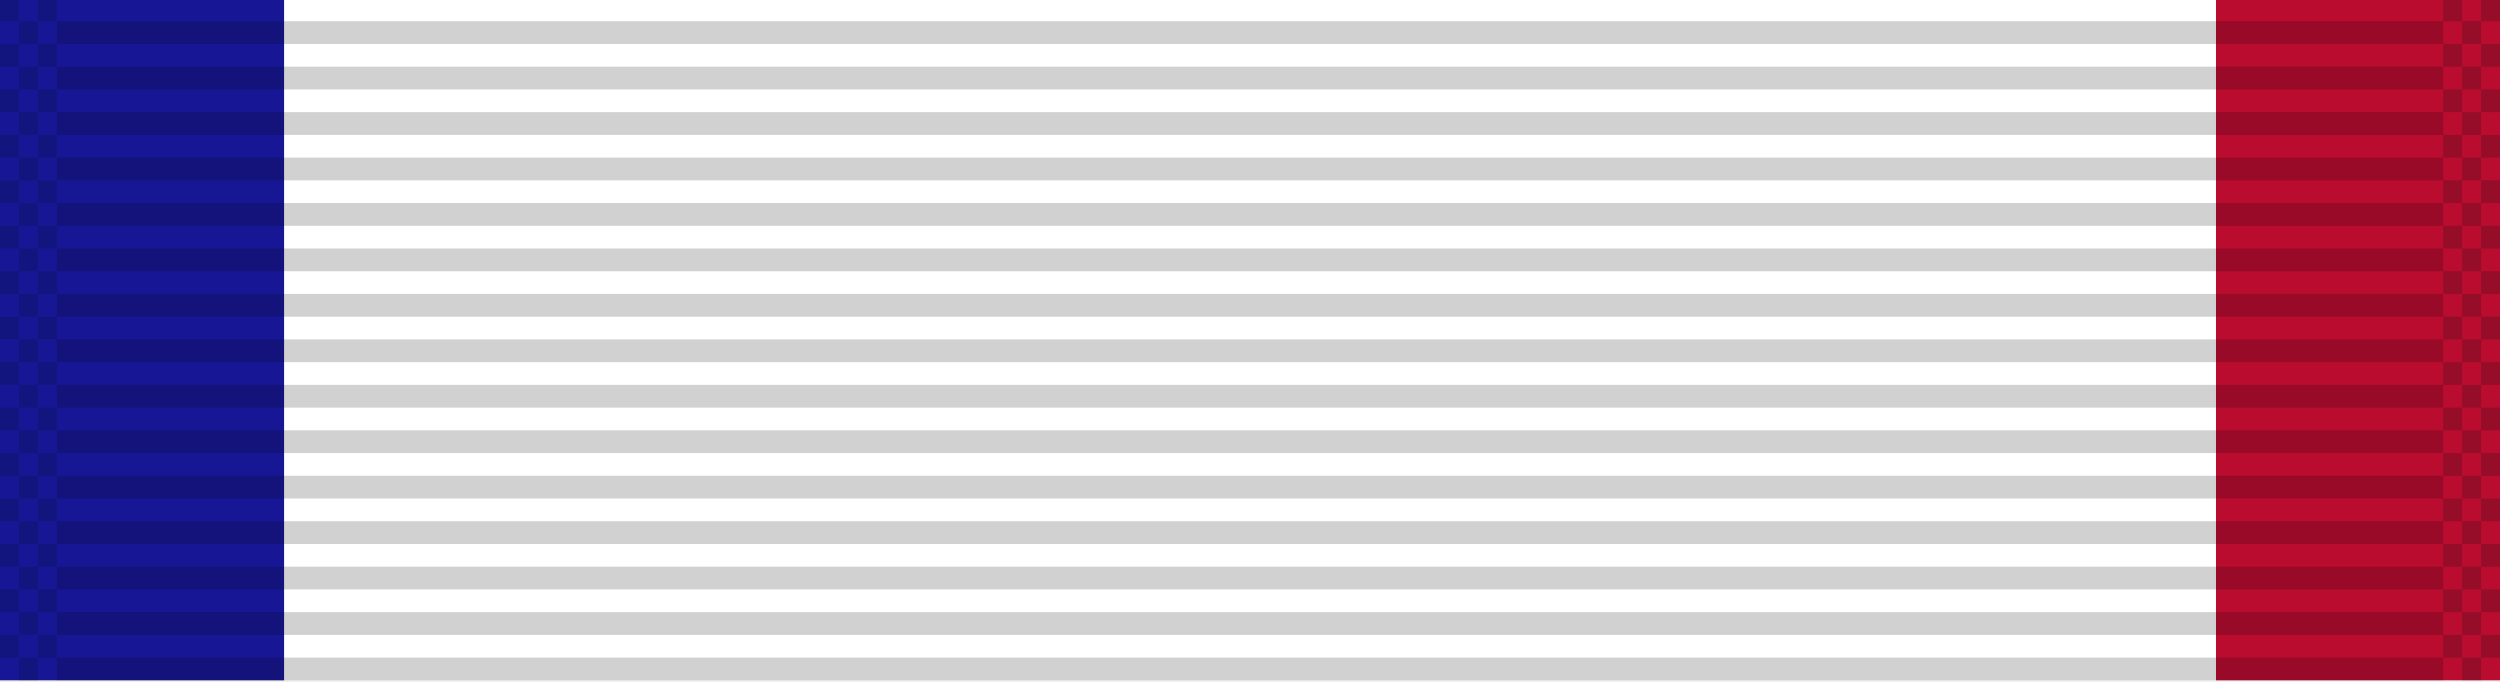
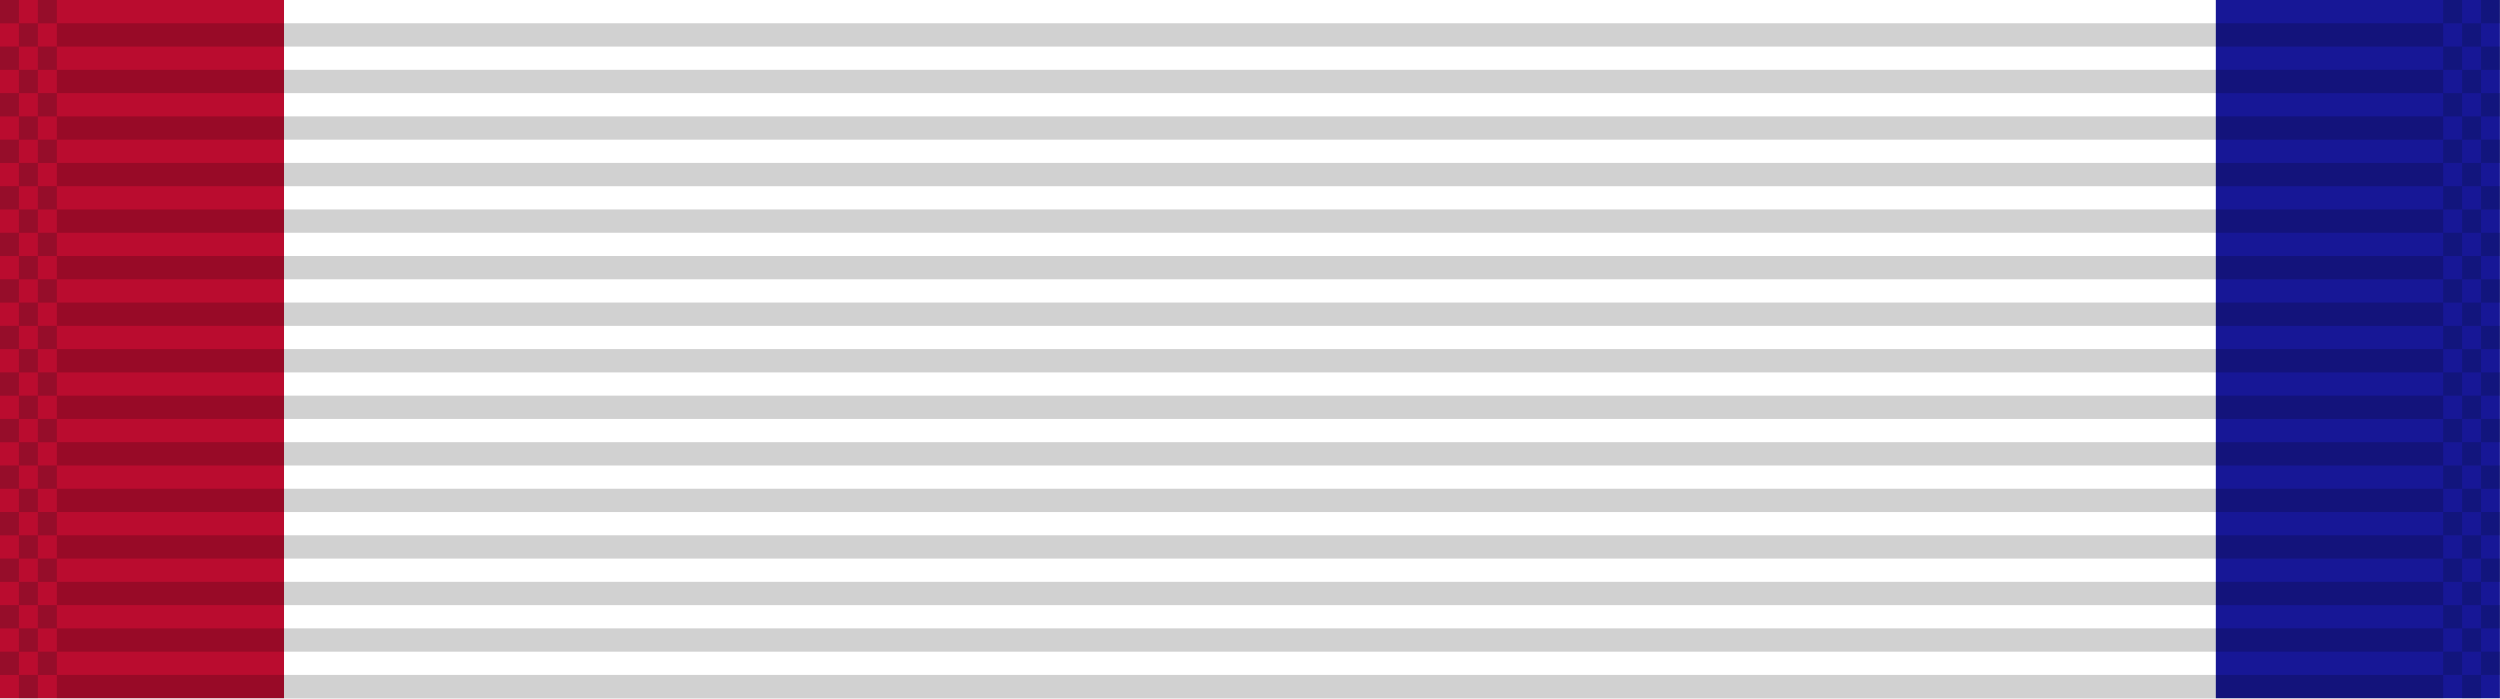
- <svg xmlns="http://www.w3.org/2000/svg" xmlns:xlink="http://www.w3.org/1999/xlink" width="34.925mm" height="9.525mm" viewBox="0 0 34.925 9.525" version="1.1" id="svg27024">
+ <svg xmlns="http://www.w3.org/2000/svg" xmlns:xlink="http://www.w3.org/1999/xlink" width="29.369mm" height="8.202mm" viewBox="0 0 29.369 8.202" version="1.1" id="svg27024">
  <defs id="defs27018" />
  <g id="layer1" transform="translate(80.75462,-16.44717)">
-     <rect style="opacity:1;fill:#ba0c2f;fill-opacity:1;stroke:none;stroke-width:0.027;stroke-miterlimit:4;stroke-dasharray:none;stroke-dashoffset:0;stroke-opacity:1" id="rect14782" width="3.969" height="9.525" x="-49.798" y="16.426" />
-     <rect y="16.426" x="-76.786" height="9.525" width="26.988" id="rect14784" style="opacity:1;fill:#ffffff;fill-opacity:1;stroke:none;stroke-width:0.069;stroke-miterlimit:4;stroke-dasharray:none;stroke-dashoffset:0;stroke-opacity:1" />
-     <rect y="16.426" x="-80.755" height="9.525" width="3.969" id="rect276" style="opacity:1;fill:#171796;fill-opacity:1;stroke:none;stroke-width:0.027;stroke-miterlimit:4;stroke-dasharray:none;stroke-dashoffset:0;stroke-opacity:1" />
-     <g id="g6508-6" transform="matrix(-1,0,0,1,24.72954,-127.8628)">
-       <g transform="matrix(0.9545455,0,0,1,-1.205144,-26.73562)" id="g5723-70">
-         <rect id="use5371-0" y="171.342" x="76.013" height="0.318" width="34.925" style="fill:#000000;fill-opacity:0.18;stroke:none;stroke-width:0.856" />
-         <use height="100%" width="100%" x="0" y="0" xlink:href="#use5371-0" transform="translate(0,0.635)" id="use5680-21" />
-         <use height="100%" width="100%" x="0" y="0" xlink:href="#use5371-0" transform="translate(0,1.27)" id="use5682-81" />
-         <use height="100%" width="100%" x="0" y="0" xlink:href="#use5371-0" transform="translate(0,1.905)" id="use5684-34" />
-         <use height="100%" width="100%" x="0" y="0" xlink:href="#use5371-0" transform="translate(0,2.54)" id="use5686-73" />
-         <use height="100%" width="100%" x="0" y="0" xlink:href="#use5371-0" transform="translate(0,3.175)" id="use5688-45" />
-         <use height="100%" width="100%" x="0" y="0" xlink:href="#use5371-0" transform="translate(0,3.81)" id="use5690-37" />
-         <use height="100%" width="100%" x="0" y="0" xlink:href="#use5371-0" transform="translate(0,4.445)" id="use5692-46" />
-         <use height="100%" width="100%" x="0" y="0" xlink:href="#use5371-0" transform="translate(0,5.08)" id="use5694-49" />
-         <use height="100%" width="100%" x="0" y="0" xlink:href="#use5371-0" transform="translate(0,5.715)" id="use5696-43" />
-         <use height="100%" width="100%" x="0" y="0" xlink:href="#use5371-0" transform="translate(0,6.35)" id="use5698-2" />
-         <use height="100%" width="100%" x="0" y="0" xlink:href="#use5371-0" transform="translate(0,6.985)" id="use5700-93" />
-         <use height="100%" width="100%" x="0" y="0" xlink:href="#use5371-0" transform="translate(0,7.62)" id="use5702-723" />
-         <use height="100%" width="100%" x="0" y="0" xlink:href="#use5371-0" transform="translate(0,8.255)" id="use5704-59" />
-         <use height="100%" width="100%" x="0" y="0" xlink:href="#use5371-0" transform="translate(0,8.89)" id="use5706-2" />
+     <rect style="opacity:1;fill:#ba0c2f;fill-opacity:1;stroke:none;stroke-width:0.027;stroke-miterlimit:4;stroke-dasharray:none;stroke-dashoffset:0;stroke-opacity:1" id="rect14782" width="3.337" height="8.202" x="-80.755" y="16.447" />
+     <rect y="16.447" x="-77.417" height="8.202" width="22.694" id="rect14784" style="opacity:1;fill:#ffffff;fill-opacity:1;stroke:none;stroke-width:0.069;stroke-miterlimit:4;stroke-dasharray:none;stroke-dashoffset:0;stroke-opacity:1" />
+     <rect y="16.447" x="-54.724" height="8.202" width="3.337" id="rect276" style="opacity:1;fill:#171796;fill-opacity:1;stroke:none;stroke-width:0.027;stroke-miterlimit:4;stroke-dasharray:none;stroke-dashoffset:0;stroke-opacity:1" />
+     <g id="g6508-6" transform="matrix(-0.840909,0,0,0.8611109,7.947963,-107.8016)" style="display:inline;stroke-width:1.175">
+       <g transform="matrix(0.9545455,0,0,1,-1.205144,-26.73562)" id="g5723-70" style="stroke-width:1.175">
+         <rect id="use5371-0" y="171.342" x="76.013" height="0.318" width="34.925" style="fill:#000000;fill-opacity:0.18;stroke:none;stroke-width:1.006" />
+         <use height="100%" width="100%" x="0" y="0" xlink:href="#use5371-0" transform="translate(0,0.635)" id="use5680-21" style="stroke-width:1.175" />
+         <use height="100%" width="100%" x="0" y="0" xlink:href="#use5371-0" transform="translate(0,1.27)" id="use5682-81" style="stroke-width:1.175" />
+         <use height="100%" width="100%" x="0" y="0" xlink:href="#use5371-0" transform="translate(0,1.905)" id="use5684-34" style="stroke-width:1.175" />
+         <use height="100%" width="100%" x="0" y="0" xlink:href="#use5371-0" transform="translate(0,2.54)" id="use5686-73" style="stroke-width:1.175" />
+         <use height="100%" width="100%" x="0" y="0" xlink:href="#use5371-0" transform="translate(0,3.175)" id="use5688-45" style="stroke-width:1.175" />
+         <use height="100%" width="100%" x="0" y="0" xlink:href="#use5371-0" transform="translate(0,3.81)" id="use5690-37" style="stroke-width:1.175" />
+         <use height="100%" width="100%" x="0" y="0" xlink:href="#use5371-0" transform="translate(0,4.445)" id="use5692-46" style="stroke-width:1.175" />
+         <use height="100%" width="100%" x="0" y="0" xlink:href="#use5371-0" transform="translate(0,5.08)" id="use5694-49" style="stroke-width:1.175" />
+         <use height="100%" width="100%" x="0" y="0" xlink:href="#use5371-0" transform="translate(0,5.715)" id="use5696-43" style="stroke-width:1.175" />
+         <use height="100%" width="100%" x="0" y="0" xlink:href="#use5371-0" transform="translate(0,6.35)" id="use5698-2" style="stroke-width:1.175" />
+         <use height="100%" width="100%" x="0" y="0" xlink:href="#use5371-0" transform="translate(0,6.985)" id="use5700-93" style="stroke-width:1.175" />
+         <use height="100%" width="100%" x="0" y="0" xlink:href="#use5371-0" transform="translate(0,7.62)" id="use5702-723" style="stroke-width:1.175" />
+         <use height="100%" width="100%" x="0" y="0" xlink:href="#use5371-0" transform="translate(0,8.255)" id="use5704-59" style="stroke-width:1.175" />
+         <use height="100%" width="100%" x="0" y="0" xlink:href="#use5371-0" transform="translate(0,8.89)" id="use5706-2" style="stroke-width:1.175" />
      </g>
-       <g transform="translate(1.794093)" id="g6302-57">
-         <rect style="opacity:1;fill:#001215;fill-opacity:0.196;stroke:none;stroke-width:0.025;stroke-miterlimit:4;stroke-dasharray:none;stroke-dashoffset:0;stroke-opacity:1" id="rect6165-2" width="0.265" height="0.318" x="68.765" y="144.289" />
-         <use height="100%" width="100%" x="0" y="0" xlink:href="#rect6165-2" transform="translate(0,0.635)" id="use6169-44" />
-         <use height="100%" width="100%" x="0" y="0" xlink:href="#rect6165-2" transform="translate(0,1.27)" id="use6171-84" />
-         <use height="100%" width="100%" x="0" y="0" xlink:href="#rect6165-2" transform="translate(0,1.905)" id="use6173-14" />
-         <use height="100%" width="100%" x="0" y="0" xlink:href="#rect6165-2" transform="translate(0,2.54)" id="use6175-3" />
-         <use height="100%" width="100%" x="0" y="0" xlink:href="#rect6165-2" transform="translate(0,3.175)" id="use6177-91" />
-         <use height="100%" width="100%" x="0" y="0" xlink:href="#rect6165-2" transform="translate(0,3.81)" id="use6179-26" />
-         <use height="100%" width="100%" x="0" y="0" xlink:href="#rect6165-2" transform="translate(0,4.445)" id="use6181-73" />
-         <use height="100%" width="100%" x="0" y="0" xlink:href="#rect6165-2" transform="translate(0,5.08)" id="use6183-2" />
-         <use height="100%" width="100%" x="0" y="0" xlink:href="#rect6165-2" transform="translate(0,5.715)" id="use6185-845" />
-         <use height="100%" width="100%" x="0" y="0" xlink:href="#rect6165-2" transform="translate(0,6.35)" id="use6187-65" />
-         <use height="100%" width="100%" x="0" y="0" xlink:href="#rect6165-2" transform="translate(0,6.985)" id="use6189-82" />
-         <use height="100%" width="100%" x="0" y="0" xlink:href="#rect6165-2" transform="translate(0,7.62)" id="use6191-1" />
-         <use height="100%" width="100%" x="0" y="0" xlink:href="#rect6165-2" transform="translate(0,8.255)" id="use6193-06" />
-         <use height="100%" width="100%" x="0" y="0" xlink:href="#rect6165-2" transform="translate(0,8.89)" id="use6195-91" />
-         <use height="100%" width="100%" x="0" y="0" xlink:href="#rect6165-2" transform="translate(0.2645833,0.3175)" id="use6197-62" />
-         <use height="100%" width="100%" x="0" y="0" xlink:href="#rect6165-2" transform="translate(0.2645833,0.9525)" id="use6199-02" />
-         <use height="100%" width="100%" x="0" y="0" xlink:href="#rect6165-2" transform="translate(0.2645833,1.5875)" id="use6201-96" />
-         <use height="100%" width="100%" x="0" y="0" xlink:href="#rect6165-2" transform="translate(0.2645833,2.2225)" id="use6203-76" />
-         <use height="100%" width="100%" x="0" y="0" xlink:href="#rect6165-2" transform="translate(0.2645833,2.8575)" id="use6205-81" />
-         <use height="100%" width="100%" x="0" y="0" xlink:href="#rect6165-2" transform="translate(0.2645833,3.4925)" id="use6207-0" />
-         <use height="100%" width="100%" x="0" y="0" xlink:href="#rect6165-2" transform="translate(0.2645833,4.1275)" id="use6209-3" />
-         <use height="100%" width="100%" x="0" y="0" xlink:href="#rect6165-2" transform="translate(0.2645833,4.7625)" id="use6211-8" />
-         <use height="100%" width="100%" x="0" y="0" xlink:href="#rect6165-2" transform="translate(0.2645833,5.3975)" id="use6213-62" />
-         <use height="100%" width="100%" x="0" y="0" xlink:href="#rect6165-2" transform="translate(0.2645833,6.0325)" id="use6215-19" />
-         <use height="100%" width="100%" x="0" y="0" xlink:href="#rect6165-2" transform="translate(0.2645833,6.6675)" id="use6217-90" />
-         <use height="100%" width="100%" x="0" y="0" xlink:href="#rect6165-2" transform="translate(0.2645833,7.3025)" id="use6219-31" />
-         <use height="100%" width="100%" x="0" y="0" xlink:href="#rect6165-2" transform="translate(0.2645833,7.9375)" id="use6221-74" />
-         <use height="100%" width="100%" x="0" y="0" xlink:href="#rect6165-2" transform="translate(0.2645833,8.5725)" id="use6223-4" />
-         <use height="100%" width="100%" x="0" y="0" xlink:href="#rect6165-2" transform="translate(0.2645833,9.2075)" id="use6225-46" />
-         <use x="0" y="0" xlink:href="#rect6165-2" transform="translate(0.5291672)" id="use6227-73" width="100%" height="100%" />
-         <use x="0" y="0" xlink:href="#rect6165-2" transform="translate(0.5291672,0.6349999)" id="use6229-3" width="100%" height="100%" />
-         <use x="0" y="0" xlink:href="#rect6165-2" transform="translate(0.5291672,1.27)" id="use6231-92" width="100%" height="100%" />
-         <use x="0" y="0" xlink:href="#rect6165-2" transform="translate(0.5291672,1.905)" id="use6233-62" width="100%" height="100%" />
-         <use x="0" y="0" xlink:href="#rect6165-2" transform="translate(0.5291672,2.54)" id="use6235-55" width="100%" height="100%" />
-         <use x="0" y="0" xlink:href="#rect6165-2" transform="translate(0.5291672,3.175)" id="use6237-9" width="100%" height="100%" />
-         <use x="0" y="0" xlink:href="#rect6165-2" transform="translate(0.5291672,3.81)" id="use6239-56" width="100%" height="100%" />
-         <use x="0" y="0" xlink:href="#rect6165-2" transform="translate(0.5291672,4.445)" id="use6241-72" width="100%" height="100%" />
-         <use x="0" y="0" xlink:href="#rect6165-2" transform="translate(0.5291672,5.08)" id="use6243-81" width="100%" height="100%" />
-         <use x="0" y="0" xlink:href="#rect6165-2" transform="translate(0.5291672,5.715)" id="use6245-74" width="100%" height="100%" />
-         <use x="0" y="0" xlink:href="#rect6165-2" transform="translate(0.5291672,6.35)" id="use6247-18" width="100%" height="100%" />
-         <use x="0" y="0" xlink:href="#rect6165-2" transform="translate(0.5291672,6.985)" id="use6249-7" width="100%" height="100%" />
-         <use x="0" y="0" xlink:href="#rect6165-2" transform="translate(0.5291672,7.62)" id="use6251-92" width="100%" height="100%" />
-         <use x="0" y="0" xlink:href="#rect6165-2" transform="translate(0.5291672,8.255)" id="use6253-34" width="100%" height="100%" />
-         <use x="0" y="0" xlink:href="#rect6165-2" transform="translate(0.5291672,8.89)" id="use6255-61" width="100%" height="100%" />
+       <g transform="translate(1.794093)" id="g6302-57" style="stroke-width:1.175">
+         <rect style="opacity:1;fill:#001215;fill-opacity:0.196;stroke:none;stroke-width:0.03;stroke-miterlimit:4;stroke-dasharray:none;stroke-dashoffset:0;stroke-opacity:1" id="rect6165-2" width="0.265" height="0.318" x="68.765" y="144.289" />
+         <use height="100%" width="100%" x="0" y="0" xlink:href="#rect6165-2" transform="translate(0,0.635)" id="use6169-44" style="stroke-width:1.175" />
+         <use height="100%" width="100%" x="0" y="0" xlink:href="#rect6165-2" transform="translate(0,1.27)" id="use6171-84" style="stroke-width:1.175" />
+         <use height="100%" width="100%" x="0" y="0" xlink:href="#rect6165-2" transform="translate(0,1.905)" id="use6173-14" style="stroke-width:1.175" />
+         <use height="100%" width="100%" x="0" y="0" xlink:href="#rect6165-2" transform="translate(0,2.54)" id="use6175-3" style="stroke-width:1.175" />
+         <use height="100%" width="100%" x="0" y="0" xlink:href="#rect6165-2" transform="translate(0,3.175)" id="use6177-91" style="stroke-width:1.175" />
+         <use height="100%" width="100%" x="0" y="0" xlink:href="#rect6165-2" transform="translate(0,3.81)" id="use6179-26" style="stroke-width:1.175" />
+         <use height="100%" width="100%" x="0" y="0" xlink:href="#rect6165-2" transform="translate(0,4.445)" id="use6181-73" style="stroke-width:1.175" />
+         <use height="100%" width="100%" x="0" y="0" xlink:href="#rect6165-2" transform="translate(0,5.08)" id="use6183-2" style="stroke-width:1.175" />
+         <use height="100%" width="100%" x="0" y="0" xlink:href="#rect6165-2" transform="translate(0,5.715)" id="use6185-845" style="stroke-width:1.175" />
+         <use height="100%" width="100%" x="0" y="0" xlink:href="#rect6165-2" transform="translate(0,6.35)" id="use6187-65" style="stroke-width:1.175" />
+         <use height="100%" width="100%" x="0" y="0" xlink:href="#rect6165-2" transform="translate(0,6.985)" id="use6189-82" style="stroke-width:1.175" />
+         <use height="100%" width="100%" x="0" y="0" xlink:href="#rect6165-2" transform="translate(0,7.62)" id="use6191-1" style="stroke-width:1.175" />
+         <use height="100%" width="100%" x="0" y="0" xlink:href="#rect6165-2" transform="translate(0,8.255)" id="use6193-06" style="stroke-width:1.175" />
+         <use height="100%" width="100%" x="0" y="0" xlink:href="#rect6165-2" transform="translate(0,8.89)" id="use6195-91" style="stroke-width:1.175" />
+         <use height="100%" width="100%" x="0" y="0" xlink:href="#rect6165-2" transform="translate(0.2645833,0.3175)" id="use6197-62" style="stroke-width:1.175" />
+         <use height="100%" width="100%" x="0" y="0" xlink:href="#rect6165-2" transform="translate(0.2645833,0.9525)" id="use6199-02" style="stroke-width:1.175" />
+         <use height="100%" width="100%" x="0" y="0" xlink:href="#rect6165-2" transform="translate(0.2645833,1.5875)" id="use6201-96" style="stroke-width:1.175" />
+         <use height="100%" width="100%" x="0" y="0" xlink:href="#rect6165-2" transform="translate(0.2645833,2.2225)" id="use6203-76" style="stroke-width:1.175" />
+         <use height="100%" width="100%" x="0" y="0" xlink:href="#rect6165-2" transform="translate(0.2645833,2.8575)" id="use6205-81" style="stroke-width:1.175" />
+         <use height="100%" width="100%" x="0" y="0" xlink:href="#rect6165-2" transform="translate(0.2645833,3.4925)" id="use6207-0" style="stroke-width:1.175" />
+         <use height="100%" width="100%" x="0" y="0" xlink:href="#rect6165-2" transform="translate(0.2645833,4.1275)" id="use6209-3" style="stroke-width:1.175" />
+         <use height="100%" width="100%" x="0" y="0" xlink:href="#rect6165-2" transform="translate(0.2645833,4.7625)" id="use6211-8" style="stroke-width:1.175" />
+         <use height="100%" width="100%" x="0" y="0" xlink:href="#rect6165-2" transform="translate(0.2645833,5.3975)" id="use6213-62" style="stroke-width:1.175" />
+         <use height="100%" width="100%" x="0" y="0" xlink:href="#rect6165-2" transform="translate(0.2645833,6.0325)" id="use6215-19" style="stroke-width:1.175" />
+         <use height="100%" width="100%" x="0" y="0" xlink:href="#rect6165-2" transform="translate(0.2645833,6.6675)" id="use6217-90" style="stroke-width:1.175" />
+         <use height="100%" width="100%" x="0" y="0" xlink:href="#rect6165-2" transform="translate(0.2645833,7.3025)" id="use6219-31" style="stroke-width:1.175" />
+         <use height="100%" width="100%" x="0" y="0" xlink:href="#rect6165-2" transform="translate(0.2645833,7.9375)" id="use6221-74" style="stroke-width:1.175" />
+         <use height="100%" width="100%" x="0" y="0" xlink:href="#rect6165-2" transform="translate(0.2645833,8.5725)" id="use6223-4" style="stroke-width:1.175" />
+         <use height="100%" width="100%" x="0" y="0" xlink:href="#rect6165-2" transform="translate(0.2645833,9.2075)" id="use6225-46" style="stroke-width:1.175" />
+         <use x="0" y="0" xlink:href="#rect6165-2" transform="translate(0.5291672)" id="use6227-73" width="100%" height="100%" style="stroke-width:1.175" />
+         <use x="0" y="0" xlink:href="#rect6165-2" transform="translate(0.5291672,0.6349999)" id="use6229-3" width="100%" height="100%" style="stroke-width:1.175" />
+         <use x="0" y="0" xlink:href="#rect6165-2" transform="translate(0.5291672,1.27)" id="use6231-92" width="100%" height="100%" style="stroke-width:1.175" />
+         <use x="0" y="0" xlink:href="#rect6165-2" transform="translate(0.5291672,1.905)" id="use6233-62" width="100%" height="100%" style="stroke-width:1.175" />
+         <use x="0" y="0" xlink:href="#rect6165-2" transform="translate(0.5291672,2.54)" id="use6235-55" width="100%" height="100%" style="stroke-width:1.175" />
+         <use x="0" y="0" xlink:href="#rect6165-2" transform="translate(0.5291672,3.175)" id="use6237-9" width="100%" height="100%" style="stroke-width:1.175" />
+         <use x="0" y="0" xlink:href="#rect6165-2" transform="translate(0.5291672,3.81)" id="use6239-56" width="100%" height="100%" style="stroke-width:1.175" />
+         <use x="0" y="0" xlink:href="#rect6165-2" transform="translate(0.5291672,4.445)" id="use6241-72" width="100%" height="100%" style="stroke-width:1.175" />
+         <use x="0" y="0" xlink:href="#rect6165-2" transform="translate(0.5291672,5.08)" id="use6243-81" width="100%" height="100%" style="stroke-width:1.175" />
+         <use x="0" y="0" xlink:href="#rect6165-2" transform="translate(0.5291672,5.715)" id="use6245-74" width="100%" height="100%" style="stroke-width:1.175" />
+         <use x="0" y="0" xlink:href="#rect6165-2" transform="translate(0.5291672,6.35)" id="use6247-18" width="100%" height="100%" style="stroke-width:1.175" />
+         <use x="0" y="0" xlink:href="#rect6165-2" transform="translate(0.5291672,6.985)" id="use6249-7" width="100%" height="100%" style="stroke-width:1.175" />
+         <use x="0" y="0" xlink:href="#rect6165-2" transform="translate(0.5291672,7.62)" id="use6251-92" width="100%" height="100%" style="stroke-width:1.175" />
+         <use x="0" y="0" xlink:href="#rect6165-2" transform="translate(0.5291672,8.255)" id="use6253-34" width="100%" height="100%" style="stroke-width:1.175" />
+         <use x="0" y="0" xlink:href="#rect6165-2" transform="translate(0.5291672,8.89)" id="use6255-61" width="100%" height="100%" style="stroke-width:1.175" />
      </g>
-       <g id="g6394-3" transform="translate(35.92534)">
-         <rect y="144.289" x="68.765" height="0.318" width="0.265" id="rect6304-59" style="opacity:1;fill:#001215;fill-opacity:0.196;stroke:none;stroke-width:0.025;stroke-miterlimit:4;stroke-dasharray:none;stroke-dashoffset:0;stroke-opacity:1" />
-         <use id="use6306-415" transform="translate(0,0.635)" xlink:href="#rect6165-2" y="0" x="0" width="100%" height="100%" />
-         <use id="use6308-48" transform="translate(0,1.27)" xlink:href="#rect6165-2" y="0" x="0" width="100%" height="100%" />
-         <use id="use6310-51" transform="translate(0,1.905)" xlink:href="#rect6165-2" y="0" x="0" width="100%" height="100%" />
-         <use id="use6312-09" transform="translate(0,2.54)" xlink:href="#rect6165-2" y="0" x="0" width="100%" height="100%" />
-         <use id="use6314-59" transform="translate(0,3.175)" xlink:href="#rect6165-2" y="0" x="0" width="100%" height="100%" />
-         <use id="use6316-05" transform="translate(0,3.81)" xlink:href="#rect6165-2" y="0" x="0" width="100%" height="100%" />
-         <use id="use6318-147" transform="translate(0,4.445)" xlink:href="#rect6165-2" y="0" x="0" width="100%" height="100%" />
-         <use id="use6320-54" transform="translate(0,5.08)" xlink:href="#rect6165-2" y="0" x="0" width="100%" height="100%" />
-         <use id="use6322-79" transform="translate(0,5.715)" xlink:href="#rect6165-2" y="0" x="0" width="100%" height="100%" />
-         <use id="use6324-44" transform="translate(0,6.35)" xlink:href="#rect6165-2" y="0" x="0" width="100%" height="100%" />
-         <use id="use6326-48" transform="translate(0,6.985)" xlink:href="#rect6165-2" y="0" x="0" width="100%" height="100%" />
-         <use id="use6328-43" transform="translate(0,7.62)" xlink:href="#rect6165-2" y="0" x="0" width="100%" height="100%" />
-         <use id="use6330-13" transform="translate(0,8.255)" xlink:href="#rect6165-2" y="0" x="0" width="100%" height="100%" />
-         <use id="use6332-12" transform="translate(0,8.89)" xlink:href="#rect6165-2" y="0" x="0" width="100%" height="100%" />
-         <use id="use6334-7" transform="translate(0.2645833,0.3175)" xlink:href="#rect6165-2" y="0" x="0" width="100%" height="100%" />
-         <use id="use6336-2" transform="translate(0.2645833,0.9525)" xlink:href="#rect6165-2" y="0" x="0" width="100%" height="100%" />
-         <use id="use6338-06" transform="translate(0.2645833,1.5875)" xlink:href="#rect6165-2" y="0" x="0" width="100%" height="100%" />
-         <use id="use6340-92" transform="translate(0.2645833,2.2225)" xlink:href="#rect6165-2" y="0" x="0" width="100%" height="100%" />
-         <use id="use6342-47" transform="translate(0.2645833,2.8575)" xlink:href="#rect6165-2" y="0" x="0" width="100%" height="100%" />
-         <use id="use6344-64" transform="translate(0.2645833,3.4925)" xlink:href="#rect6165-2" y="0" x="0" width="100%" height="100%" />
-         <use id="use6346-46" transform="translate(0.2645833,4.1275)" xlink:href="#rect6165-2" y="0" x="0" width="100%" height="100%" />
-         <use id="use6348-29" transform="translate(0.2645833,4.7625)" xlink:href="#rect6165-2" y="0" x="0" width="100%" height="100%" />
-         <use id="use6350-53" transform="translate(0.2645833,5.3975)" xlink:href="#rect6165-2" y="0" x="0" width="100%" height="100%" />
-         <use id="use6352-61" transform="translate(0.2645833,6.0325)" xlink:href="#rect6165-2" y="0" x="0" width="100%" height="100%" />
-         <use id="use6354-44" transform="translate(0.2645833,6.6675)" xlink:href="#rect6165-2" y="0" x="0" width="100%" height="100%" />
-         <use id="use6356-03" transform="translate(0.2645833,7.3025)" xlink:href="#rect6165-2" y="0" x="0" width="100%" height="100%" />
-         <use id="use6358-9" transform="translate(0.2645833,7.9375)" xlink:href="#rect6165-2" y="0" x="0" width="100%" height="100%" />
-         <use id="use6360-20" transform="translate(0.2645833,8.5725)" xlink:href="#rect6165-2" y="0" x="0" width="100%" height="100%" />
-         <use id="use6362-447" transform="translate(0.2645833,9.2075)" xlink:href="#rect6165-2" y="0" x="0" width="100%" height="100%" />
-         <use height="100%" width="100%" id="use6364-55" transform="translate(0.5291672)" xlink:href="#rect6165-2" y="0" x="0" />
-         <use height="100%" width="100%" id="use6366-46" transform="translate(0.5291672,0.6349999)" xlink:href="#rect6165-2" y="0" x="0" />
-         <use height="100%" width="100%" id="use6368-9" transform="translate(0.5291672,1.27)" xlink:href="#rect6165-2" y="0" x="0" />
-         <use height="100%" width="100%" id="use6370-1" transform="translate(0.5291672,1.905)" xlink:href="#rect6165-2" y="0" x="0" />
-         <use height="100%" width="100%" id="use6372-50" transform="translate(0.5291672,2.54)" xlink:href="#rect6165-2" y="0" x="0" />
-         <use height="100%" width="100%" id="use6374-27" transform="translate(0.5291672,3.175)" xlink:href="#rect6165-2" y="0" x="0" />
-         <use height="100%" width="100%" id="use6376-19" transform="translate(0.5291672,3.81)" xlink:href="#rect6165-2" y="0" x="0" />
-         <use height="100%" width="100%" id="use6378-42" transform="translate(0.5291672,4.445)" xlink:href="#rect6165-2" y="0" x="0" />
-         <use height="100%" width="100%" id="use6380-55" transform="translate(0.5291672,5.08)" xlink:href="#rect6165-2" y="0" x="0" />
-         <use height="100%" width="100%" id="use6382-37" transform="translate(0.5291672,5.715)" xlink:href="#rect6165-2" y="0" x="0" />
-         <use height="100%" width="100%" id="use6384-58" transform="translate(0.5291672,6.35)" xlink:href="#rect6165-2" y="0" x="0" />
-         <use height="100%" width="100%" id="use6386-90" transform="translate(0.5291672,6.985)" xlink:href="#rect6165-2" y="0" x="0" />
-         <use height="100%" width="100%" id="use6388-20" transform="translate(0.5291672,7.62)" xlink:href="#rect6165-2" y="0" x="0" />
-         <use height="100%" width="100%" id="use6390-27" transform="translate(0.5291672,8.255)" xlink:href="#rect6165-2" y="0" x="0" />
-         <use height="100%" width="100%" id="use6392-323" transform="translate(0.5291672,8.89)" xlink:href="#rect6165-2" y="0" x="0" />
+       <g id="g6394-3" transform="translate(35.92534)" style="stroke-width:1.175">
+         <rect y="144.289" x="68.765" height="0.318" width="0.265" id="rect6304-59" style="opacity:1;fill:#001215;fill-opacity:0.196;stroke:none;stroke-width:0.03;stroke-miterlimit:4;stroke-dasharray:none;stroke-dashoffset:0;stroke-opacity:1" />
+         <use id="use6306-415" transform="translate(0,0.635)" xlink:href="#rect6165-2" y="0" x="0" width="100%" height="100%" style="stroke-width:1.175" />
+         <use id="use6308-48" transform="translate(0,1.27)" xlink:href="#rect6165-2" y="0" x="0" width="100%" height="100%" style="stroke-width:1.175" />
+         <use id="use6310-51" transform="translate(0,1.905)" xlink:href="#rect6165-2" y="0" x="0" width="100%" height="100%" style="stroke-width:1.175" />
+         <use id="use6312-09" transform="translate(0,2.54)" xlink:href="#rect6165-2" y="0" x="0" width="100%" height="100%" style="stroke-width:1.175" />
+         <use id="use6314-59" transform="translate(0,3.175)" xlink:href="#rect6165-2" y="0" x="0" width="100%" height="100%" style="stroke-width:1.175" />
+         <use id="use6316-05" transform="translate(0,3.81)" xlink:href="#rect6165-2" y="0" x="0" width="100%" height="100%" style="stroke-width:1.175" />
+         <use id="use6318-147" transform="translate(0,4.445)" xlink:href="#rect6165-2" y="0" x="0" width="100%" height="100%" style="stroke-width:1.175" />
+         <use id="use6320-54" transform="translate(0,5.08)" xlink:href="#rect6165-2" y="0" x="0" width="100%" height="100%" style="stroke-width:1.175" />
+         <use id="use6322-79" transform="translate(0,5.715)" xlink:href="#rect6165-2" y="0" x="0" width="100%" height="100%" style="stroke-width:1.175" />
+         <use id="use6324-44" transform="translate(0,6.35)" xlink:href="#rect6165-2" y="0" x="0" width="100%" height="100%" style="stroke-width:1.175" />
+         <use id="use6326-48" transform="translate(0,6.985)" xlink:href="#rect6165-2" y="0" x="0" width="100%" height="100%" style="stroke-width:1.175" />
+         <use id="use6328-43" transform="translate(0,7.62)" xlink:href="#rect6165-2" y="0" x="0" width="100%" height="100%" style="stroke-width:1.175" />
+         <use id="use6330-13" transform="translate(0,8.255)" xlink:href="#rect6165-2" y="0" x="0" width="100%" height="100%" style="stroke-width:1.175" />
+         <use id="use6332-12" transform="translate(0,8.89)" xlink:href="#rect6165-2" y="0" x="0" width="100%" height="100%" style="stroke-width:1.175" />
+         <use id="use6334-7" transform="translate(0.2645833,0.3175)" xlink:href="#rect6165-2" y="0" x="0" width="100%" height="100%" style="stroke-width:1.175" />
+         <use id="use6336-2" transform="translate(0.2645833,0.9525)" xlink:href="#rect6165-2" y="0" x="0" width="100%" height="100%" style="stroke-width:1.175" />
+         <use id="use6338-06" transform="translate(0.2645833,1.5875)" xlink:href="#rect6165-2" y="0" x="0" width="100%" height="100%" style="stroke-width:1.175" />
+         <use id="use6340-92" transform="translate(0.2645833,2.2225)" xlink:href="#rect6165-2" y="0" x="0" width="100%" height="100%" style="stroke-width:1.175" />
+         <use id="use6342-47" transform="translate(0.2645833,2.8575)" xlink:href="#rect6165-2" y="0" x="0" width="100%" height="100%" style="stroke-width:1.175" />
+         <use id="use6344-64" transform="translate(0.2645833,3.4925)" xlink:href="#rect6165-2" y="0" x="0" width="100%" height="100%" style="stroke-width:1.175" />
+         <use id="use6346-46" transform="translate(0.2645833,4.1275)" xlink:href="#rect6165-2" y="0" x="0" width="100%" height="100%" style="stroke-width:1.175" />
+         <use id="use6348-29" transform="translate(0.2645833,4.7625)" xlink:href="#rect6165-2" y="0" x="0" width="100%" height="100%" style="stroke-width:1.175" />
+         <use id="use6350-53" transform="translate(0.2645833,5.3975)" xlink:href="#rect6165-2" y="0" x="0" width="100%" height="100%" style="stroke-width:1.175" />
+         <use id="use6352-61" transform="translate(0.2645833,6.0325)" xlink:href="#rect6165-2" y="0" x="0" width="100%" height="100%" style="stroke-width:1.175" />
+         <use id="use6354-44" transform="translate(0.2645833,6.6675)" xlink:href="#rect6165-2" y="0" x="0" width="100%" height="100%" style="stroke-width:1.175" />
+         <use id="use6356-03" transform="translate(0.2645833,7.3025)" xlink:href="#rect6165-2" y="0" x="0" width="100%" height="100%" style="stroke-width:1.175" />
+         <use id="use6358-9" transform="translate(0.2645833,7.9375)" xlink:href="#rect6165-2" y="0" x="0" width="100%" height="100%" style="stroke-width:1.175" />
+         <use id="use6360-20" transform="translate(0.2645833,8.5725)" xlink:href="#rect6165-2" y="0" x="0" width="100%" height="100%" style="stroke-width:1.175" />
+         <use id="use6362-447" transform="translate(0.2645833,9.2075)" xlink:href="#rect6165-2" y="0" x="0" width="100%" height="100%" style="stroke-width:1.175" />
+         <use height="100%" width="100%" id="use6364-55" transform="translate(0.5291672)" xlink:href="#rect6165-2" y="0" x="0" style="stroke-width:1.175" />
+         <use height="100%" width="100%" id="use6366-46" transform="translate(0.5291672,0.6349999)" xlink:href="#rect6165-2" y="0" x="0" style="stroke-width:1.175" />
+         <use height="100%" width="100%" id="use6368-9" transform="translate(0.5291672,1.27)" xlink:href="#rect6165-2" y="0" x="0" style="stroke-width:1.175" />
+         <use height="100%" width="100%" id="use6370-1" transform="translate(0.5291672,1.905)" xlink:href="#rect6165-2" y="0" x="0" style="stroke-width:1.175" />
+         <use height="100%" width="100%" id="use6372-50" transform="translate(0.5291672,2.54)" xlink:href="#rect6165-2" y="0" x="0" style="stroke-width:1.175" />
+         <use height="100%" width="100%" id="use6374-27" transform="translate(0.5291672,3.175)" xlink:href="#rect6165-2" y="0" x="0" style="stroke-width:1.175" />
+         <use height="100%" width="100%" id="use6376-19" transform="translate(0.5291672,3.81)" xlink:href="#rect6165-2" y="0" x="0" style="stroke-width:1.175" />
+         <use height="100%" width="100%" id="use6378-42" transform="translate(0.5291672,4.445)" xlink:href="#rect6165-2" y="0" x="0" style="stroke-width:1.175" />
+         <use height="100%" width="100%" id="use6380-55" transform="translate(0.5291672,5.08)" xlink:href="#rect6165-2" y="0" x="0" style="stroke-width:1.175" />
+         <use height="100%" width="100%" id="use6382-37" transform="translate(0.5291672,5.715)" xlink:href="#rect6165-2" y="0" x="0" style="stroke-width:1.175" />
+         <use height="100%" width="100%" id="use6384-58" transform="translate(0.5291672,6.35)" xlink:href="#rect6165-2" y="0" x="0" style="stroke-width:1.175" />
+         <use height="100%" width="100%" id="use6386-90" transform="translate(0.5291672,6.985)" xlink:href="#rect6165-2" y="0" x="0" style="stroke-width:1.175" />
+         <use height="100%" width="100%" id="use6388-20" transform="translate(0.5291672,7.62)" xlink:href="#rect6165-2" y="0" x="0" style="stroke-width:1.175" />
+         <use height="100%" width="100%" id="use6390-27" transform="translate(0.5291672,8.255)" xlink:href="#rect6165-2" y="0" x="0" style="stroke-width:1.175" />
+         <use height="100%" width="100%" id="use6392-323" transform="translate(0.5291672,8.89)" xlink:href="#rect6165-2" y="0" x="0" style="stroke-width:1.175" />
      </g>
    </g>
  </g>
</svg>
